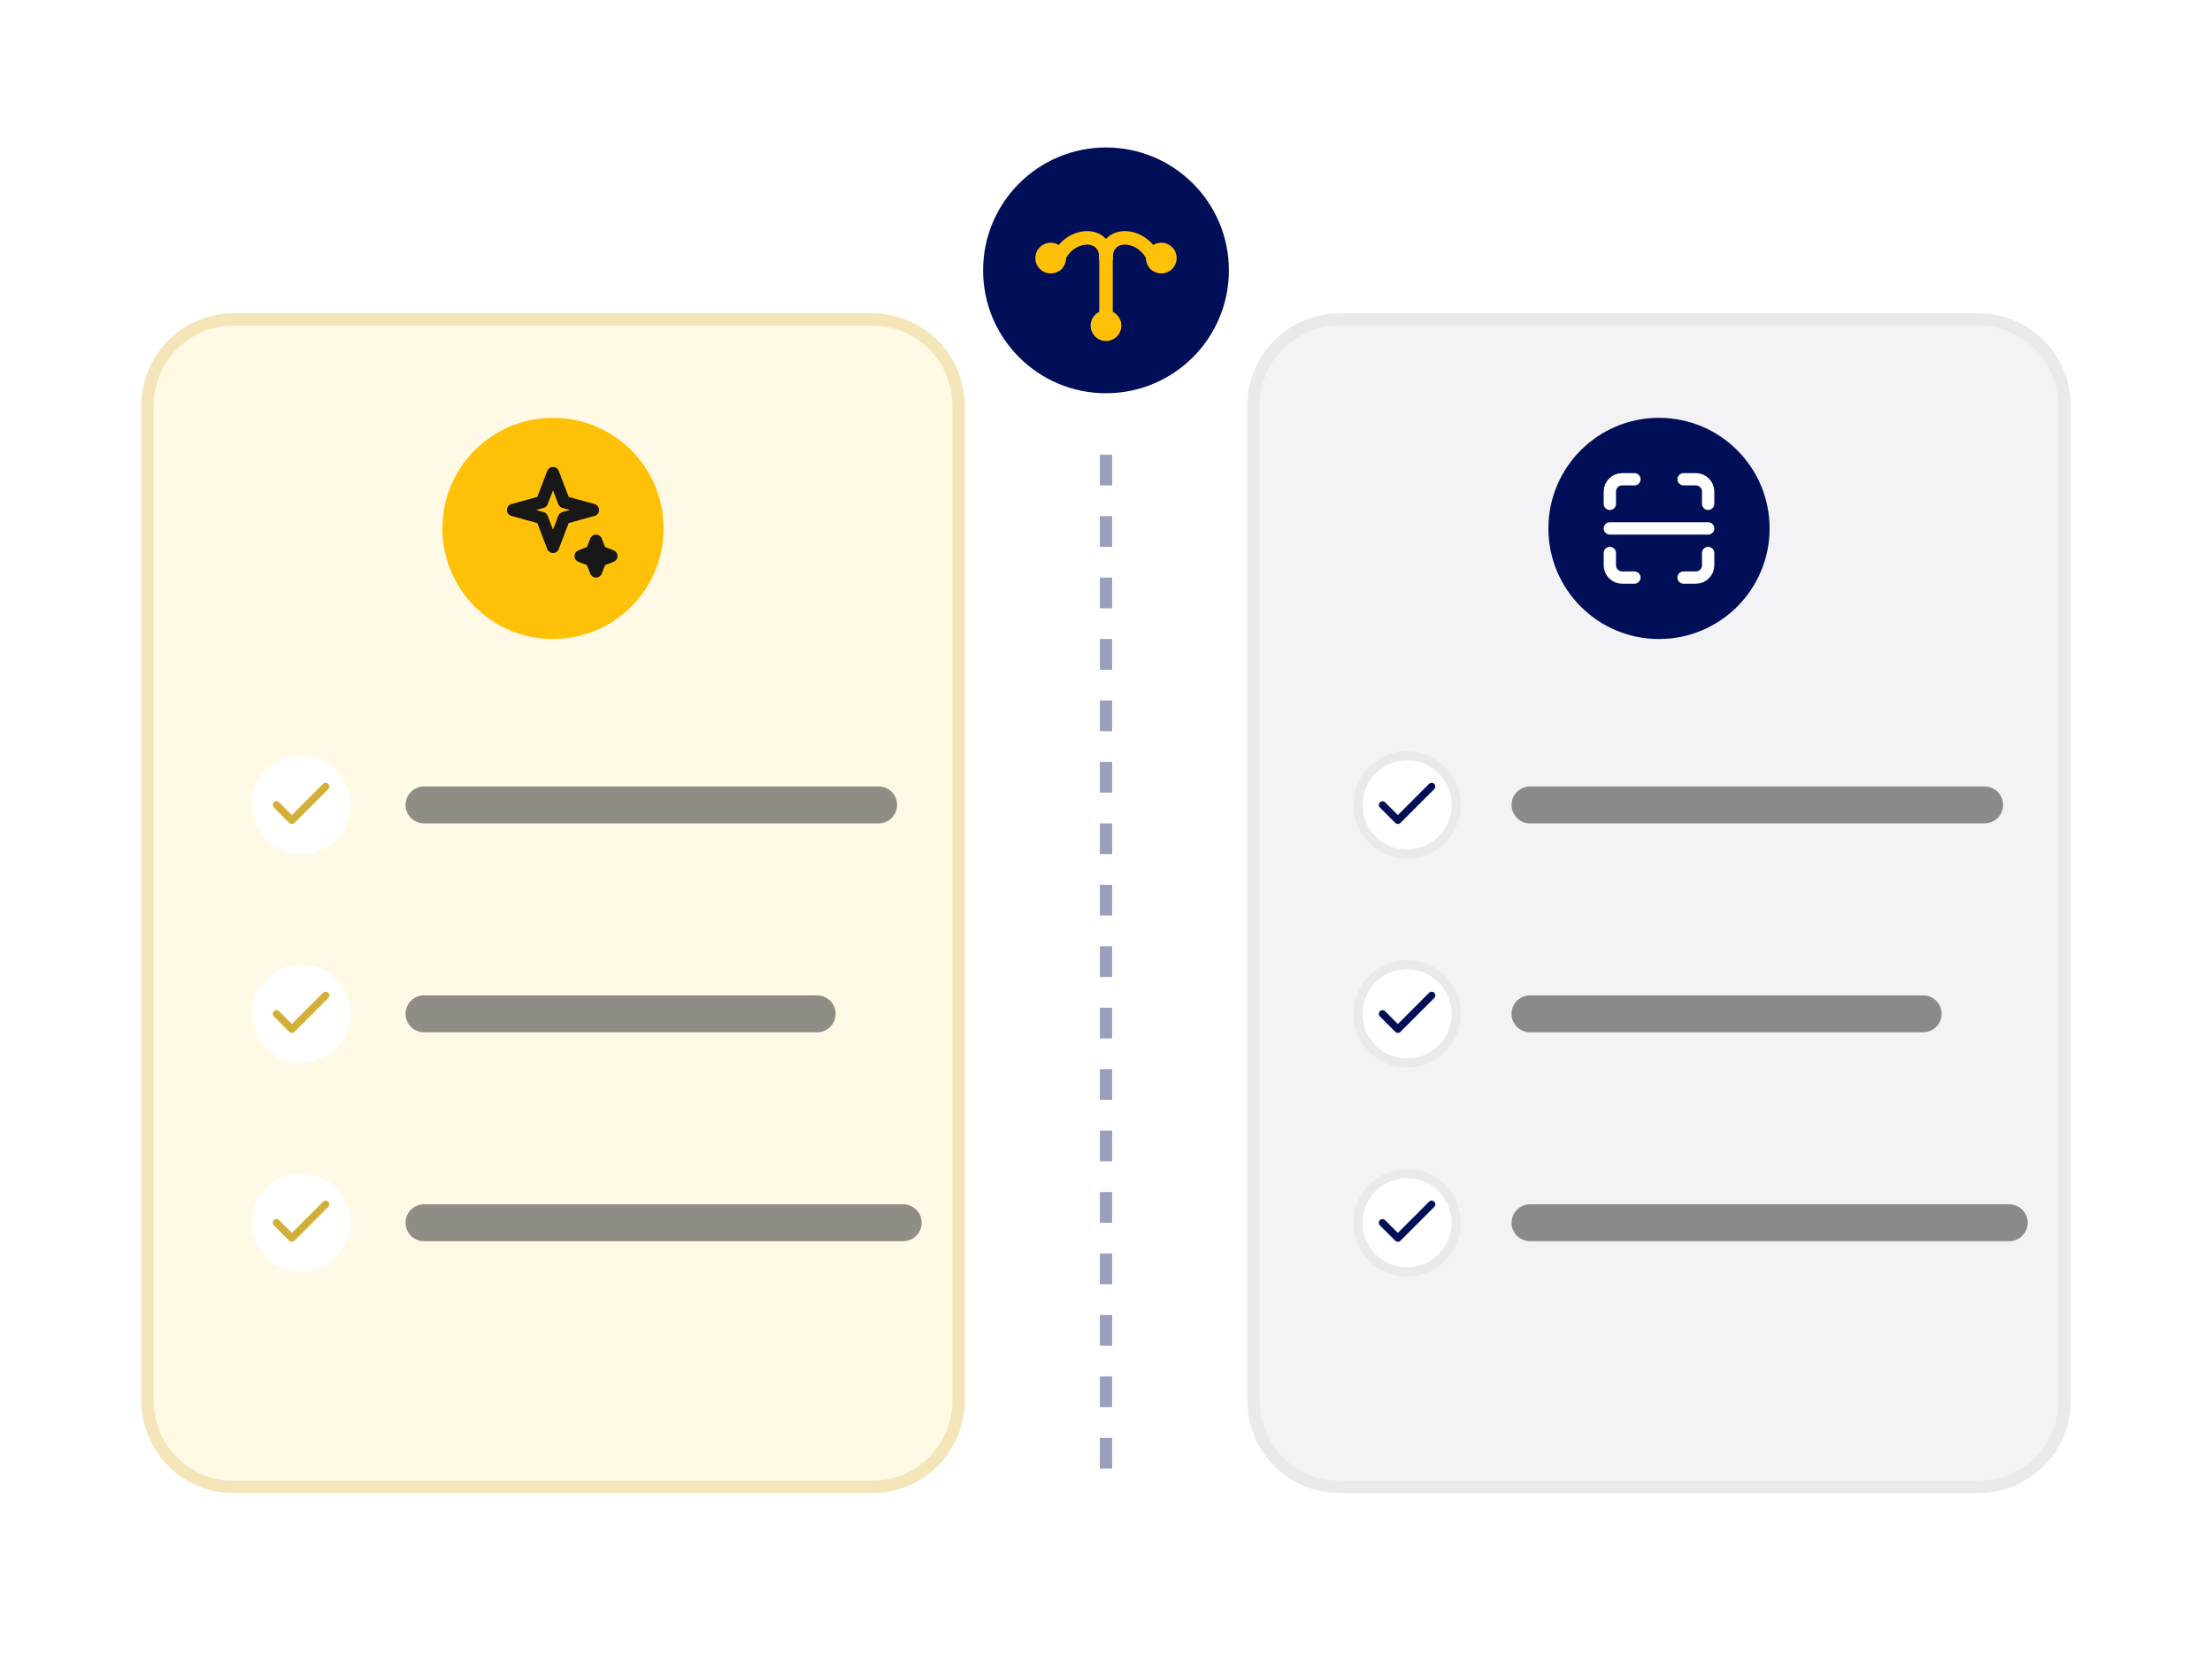
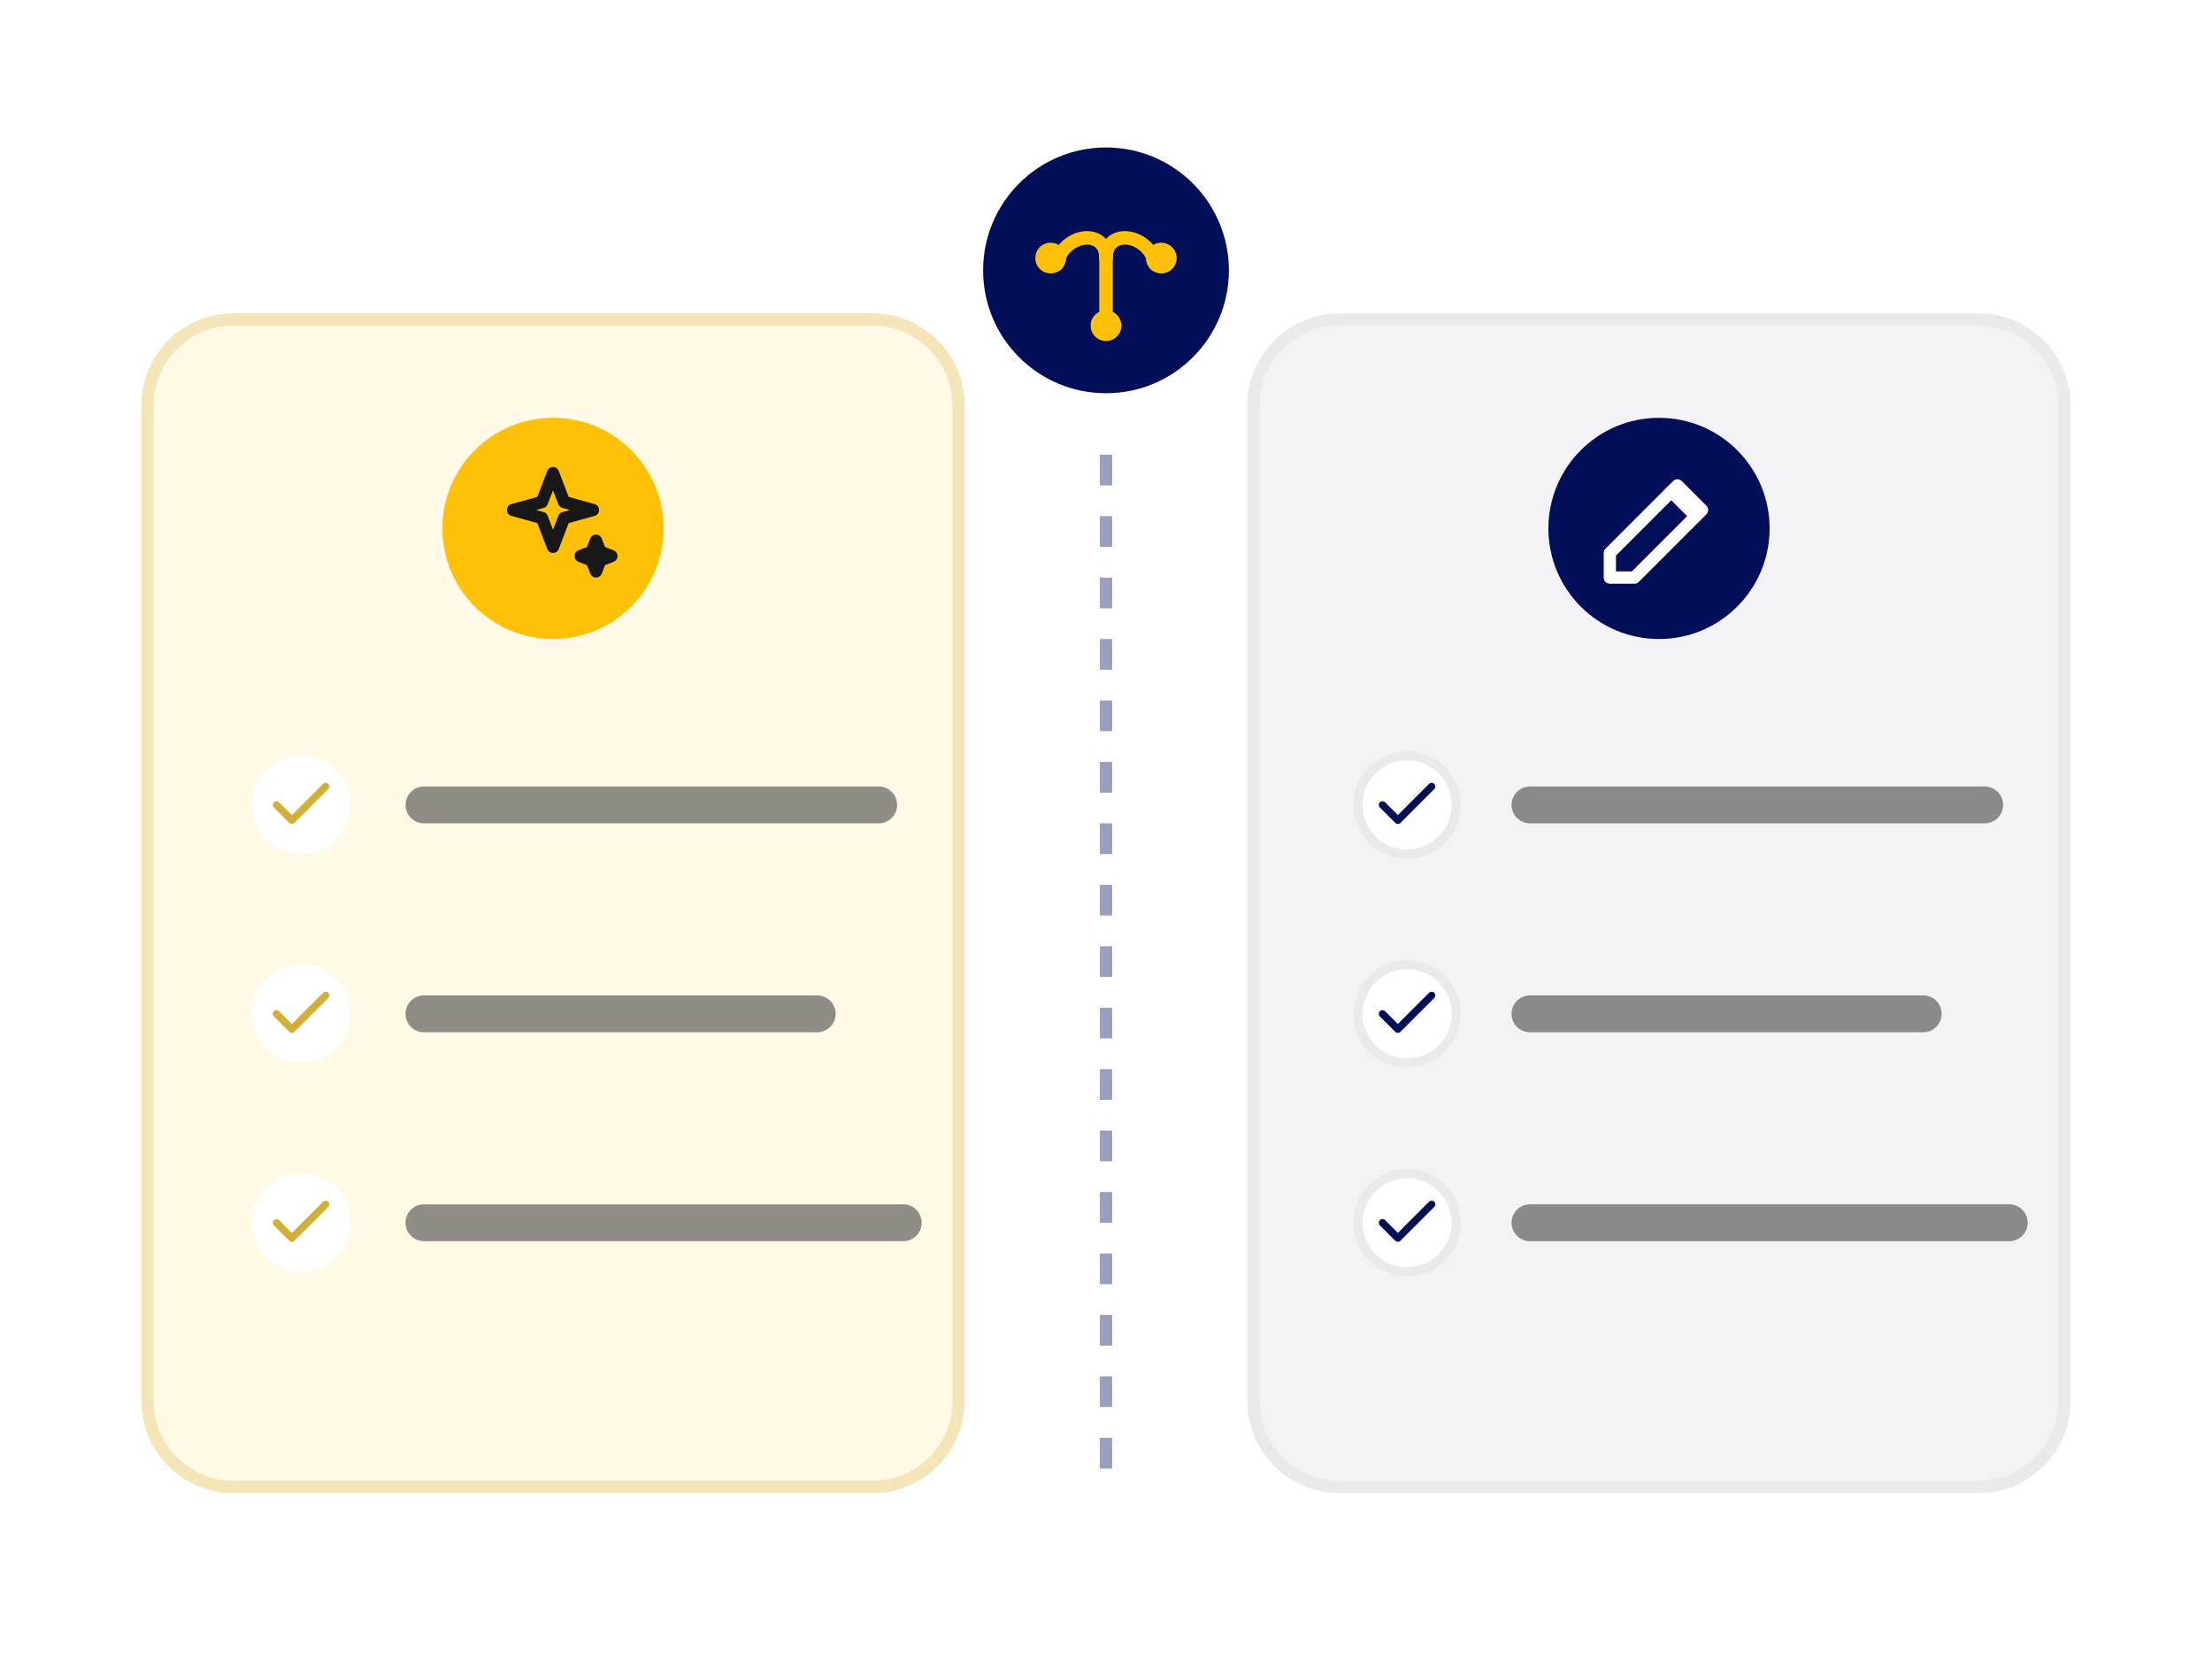
<svg xmlns="http://www.w3.org/2000/svg" viewBox="0 0 360 270" width="360" height="270">
  <defs>
    <filter id="ds" x="-30%" y="-30%" width="160%" height="160%">
      <feDropShadow dx="0" dy="3" stdDeviation="5" flood-color="#010e58" flood-opacity="0.13" />
    </filter>
    <filter id="dsBig" x="-40%" y="-40%" width="180%" height="180%">
      <feDropShadow dx="0" dy="8" stdDeviation="12" flood-color="#010e58" flood-opacity="0.16" />
    </filter>
    <radialGradient id="glow">
      <stop offset="0" stop-color="#ffc107" stop-opacity="0.5" />
      <stop offset="70%" stop-color="#ffc107" stop-opacity="0" />
    </radialGradient>
    <marker id="ah" viewBox="0 0 10 10" refX="8" refY="5" markerWidth="5" markerHeight="5" orient="auto-start-reverse">
      <path d="M0 0L10 5L0 10z" fill="#ffc107" />
    </marker>
    <marker id="ahn" viewBox="0 0 10 10" refX="8" refY="5" markerWidth="5" markerHeight="5" orient="auto-start-reverse">
      <path d="M0 0L10 5L0 10z" fill="#010e58" />
    </marker>
    <symbol id="i-login" viewBox="0 0 24 24">
      <g fill="none" stroke="currentColor" stroke-width="2" stroke-linecap="round" stroke-linejoin="round">
        <path d="M15 3h4a2 2 0 0 1 2 2v14a2 2 0 0 1-2 2h-4" />
        <path d="M10 17l5-5-5-5" />
        <path d="M15 12H3" />
      </g>
    </symbol>
    <symbol id="i-plus" viewBox="0 0 24 24">
      <g fill="none" stroke="currentColor" stroke-width="2" stroke-linecap="round" stroke-linejoin="round">
        <path d="M12 5v14M5 12h14" />
      </g>
    </symbol>
    <symbol id="i-check" viewBox="0 0 24 24">
      <g fill="none" stroke="currentColor" stroke-width="2.4" stroke-linecap="round" stroke-linejoin="round">
        <path d="M20 6 9 17l-5-5" />
      </g>
    </symbol>
    <symbol id="i-layout" viewBox="0 0 24 24">
      <g fill="none" stroke="currentColor" stroke-width="2" stroke-linecap="round" stroke-linejoin="round">
        <rect x="4" y="5" width="16" height="14" rx="2" />
        <path d="M4 10h16M10 10v9" />
      </g>
    </symbol>
    <symbol id="i-spark" viewBox="0 0 24 24">
      <g fill="none" stroke="currentColor" stroke-width="2" stroke-linecap="round" stroke-linejoin="round">
        <path d="M12 3l1.8 4.7L18.5 9l-4.7 1.3L12 15l-1.8-4.7L5.5 9l4.7-1.3z" />
        <path d="M19 14l.7 1.8 1.8.7-1.8.7-.7 1.8-.7-1.8-1.8-.7 1.8-.7z" />
      </g>
    </symbol>
    <symbol id="i-scan" viewBox="0 0 24 24">
      <g fill="none" stroke="currentColor" stroke-width="2" stroke-linecap="round" stroke-linejoin="round">
        <path d="M4 8V6a2 2 0 0 1 2-2h2" />
        <path d="M16 4h2a2 2 0 0 1 2 2v2" />
        <path d="M20 16v2a2 2 0 0 1-2 2h-2" />
        <path d="M8 20H6a2 2 0 0 1-2-2v-2" />
        <path d="M4 12h16" />
      </g>
    </symbol>
    <symbol id="i-globe" viewBox="0 0 24 24">
      <g fill="none" stroke="currentColor" stroke-width="2" stroke-linecap="round" stroke-linejoin="round">
        <circle cx="12" cy="12" r="9" />
        <path d="M3 12h18" />
        <path d="M12 3a14 14 0 0 1 0 18 14 14 0 0 1 0-18z" />
      </g>
    </symbol>
    <symbol id="i-link" viewBox="0 0 24 24">
      <g fill="none" stroke="currentColor" stroke-width="2" stroke-linecap="round" stroke-linejoin="round">
        <path d="M10 13a5 5 0 0 0 7 0l2-2a5 5 0 0 0-7-7l-1 1" />
        <path d="M14 11a5 5 0 0 0-7 0l-2 2a5 5 0 0 0 7 7l1-1" />
      </g>
    </symbol>
    <symbol id="i-lock" viewBox="0 0 24 24">
      <g fill="none" stroke="currentColor" stroke-width="2" stroke-linecap="round" stroke-linejoin="round">
        <rect x="5" y="11" width="14" height="9" rx="2" />
        <path d="M8 11V8a4 4 0 0 1 8 0v3" />
      </g>
    </symbol>
    <symbol id="i-pencil" viewBox="0 0 24 24">
      <g fill="none" stroke="currentColor" stroke-width="2" stroke-linecap="round" stroke-linejoin="round">
        <path d="M4 20h4L19 9l-4-4L4 16z" />
        <path d="M14 6l4 4" />
      </g>
    </symbol>
    <symbol id="i-card" viewBox="0 0 24 24">
      <g fill="none" stroke="currentColor" stroke-width="2" stroke-linecap="round" stroke-linejoin="round">
        <rect x="3" y="6" width="18" height="12" rx="2" />
        <path d="M3 10h18" />
      </g>
    </symbol>
    <symbol id="i-shield" viewBox="0 0 24 24">
      <g fill="none" stroke="currentColor" stroke-width="2" stroke-linecap="round" stroke-linejoin="round">
        <path d="M12 3l8 3v5c0 5-3.5 8-8 10-4.5-2-8-5-8-10V6z" />
        <path d="M9 12l2 2 4-4" />
      </g>
    </symbol>
    <symbol id="i-mail" viewBox="0 0 24 24">
      <g fill="none" stroke="currentColor" stroke-width="2" stroke-linecap="round" stroke-linejoin="round">
        <rect x="3" y="6" width="18" height="12" rx="2" />
        <path d="M3.5 7l8.5 6 8.5-6" />
      </g>
    </symbol>
    <symbol id="i-chat" viewBox="0 0 24 24">
      <g fill="none" stroke="currentColor" stroke-width="2" stroke-linecap="round" stroke-linejoin="round">
        <path d="M20 12a7 7 0 0 1-10 6l-5 1 1.2-4A7 7 0 1 1 20 12z" />
      </g>
    </symbol>
    <symbol id="i-mega" viewBox="0 0 24 24">
      <g fill="none" stroke="currentColor" stroke-width="2" stroke-linecap="round" stroke-linejoin="round">
        <path d="M4 11v3l13 5V6L4 11z" />
        <path d="M17 9a3 3 0 0 1 0 6" />
        <path d="M7 14.5V19" />
      </g>
    </symbol>
    <symbol id="i-bulb" viewBox="0 0 24 24">
      <g fill="none" stroke="currentColor" stroke-width="2" stroke-linecap="round" stroke-linejoin="round">
        <path d="M9 18h6" />
        <path d="M10 21h4" />
        <path d="M12 3a6 6 0 0 0-4 10.5c.7.6 1 1 1 2.5h6c0-1.5.3-1.9 1-2.5A6 6 0 0 0 12 3z" />
      </g>
    </symbol>
    <symbol id="i-eye" viewBox="0 0 24 24">
      <g fill="none" stroke="currentColor" stroke-width="2" stroke-linecap="round" stroke-linejoin="round">
        <path d="M2 12s3.5-7 10-7 10 7 10 7-3.5 7-10 7S2 12 2 12z" />
        <circle cx="12" cy="12" r="3" />
      </g>
    </symbol>
    <symbol id="i-crown" viewBox="0 0 24 24">
      <g fill="none" stroke="currentColor" stroke-width="2" stroke-linecap="round" stroke-linejoin="round">
        <path d="M4 8l4 4 4-7 4 7 4-4v10H4z" />
        <path d="M4 18h16" />
      </g>
    </symbol>
    <symbol id="i-print" viewBox="0 0 24 24">
      <g fill="none" stroke="currentColor" stroke-width="2" stroke-linecap="round" stroke-linejoin="round">
        <path d="M7 9V4h10v5" />
        <path d="M7 17H5a2 2 0 0 1-2-2v-3a2 2 0 0 1 2-2h14a2 2 0 0 1 2 2v3a2 2 0 0 1-2 2h-2" />
        <rect x="7" y="14" width="10" height="6" rx="1" />
      </g>
    </symbol>
    <symbol id="i-image" viewBox="0 0 24 24">
      <g fill="none" stroke="currentColor" stroke-width="2" stroke-linecap="round" stroke-linejoin="round">
        <rect x="4" y="5" width="16" height="14" rx="2" />
        <circle cx="9" cy="10" r="1.6" />
        <path d="M4 16l4.5-4 3.5 3 3-2.5 5 4.5" />
      </g>
    </symbol>
    <symbol id="i-code" viewBox="0 0 24 24">
      <g fill="none" stroke="currentColor" stroke-width="2" stroke-linecap="round" stroke-linejoin="round">
        <path d="M9 8l-4 4 4 4" />
        <path d="M15 8l4 4-4 4" />
      </g>
    </symbol>
    <symbol id="i-bars" viewBox="0 0 24 24">
      <g fill="none" stroke="currentColor" stroke-width="2" stroke-linecap="round" stroke-linejoin="round">
        <path d="M4 4v16h16" />
        <path d="M8 18v-4M13 18v-8M18 18v-11" />
      </g>
    </symbol>
    <symbol id="i-x" viewBox="0 0 24 24">
      <g fill="none" stroke="currentColor" stroke-width="2.2" stroke-linecap="round" stroke-linejoin="round">
        <path d="M6 6l12 12M18 6 6 18" />
      </g>
    </symbol>
    <symbol id="i-arrow" viewBox="0 0 24 24">
      <g fill="none" stroke="currentColor" stroke-width="2" stroke-linecap="round" stroke-linejoin="round">
        <path d="M5 12h14M13 6l6 6-6 6" />
      </g>
    </symbol>
    <symbol id="i-map" viewBox="0 0 24 24">
      <g fill="none" stroke="currentColor" stroke-width="2" stroke-linecap="round" stroke-linejoin="round">
        <path d="M9 4 4 6v14l5-2 6 2 5-2V4l-5 2-6-2z" />
        <path d="M9 4v14M15 6v14" />
      </g>
    </symbol>
    <symbol id="i-door" viewBox="0 0 24 24">
      <g fill="none" stroke="currentColor" stroke-width="2" stroke-linecap="round" stroke-linejoin="round">
        <path d="M5 21V4a1 1 0 0 1 1-1h9a1 1 0 0 1 1 1v17" />
        <path d="M3 21h16" />
        <circle cx="13" cy="12" r="1" />
      </g>
    </symbol>
    <symbol id="i-palette" viewBox="0 0 24 24">
      <g fill="none" stroke="currentColor" stroke-width="2" stroke-linecap="round" stroke-linejoin="round">
        <path d="M12 3a9 9 0 1 0 0 18c1.4 0 2-1 2-2 0-1.4 1-2 2-2h1.5a3.5 3.5 0 0 0 3.5-3.5C21 6.6 17 3 12 3z" />
        <circle cx="8" cy="11" r="1" />
        <circle cx="12" cy="8" r="1" />
        <circle cx="16" cy="11" r="1" />
      </g>
    </symbol>
    <symbol id="qr" viewBox="0 0 48 48">
      <g fill="#171717">
        <rect x="3" y="3" width="14" height="14" rx="2" />
        <rect x="6" y="6" width="8" height="8" rx="1" fill="#fff" />
        <rect x="8" y="8" width="4" height="4" />
        <rect x="31" y="3" width="14" height="14" rx="2" />
        <rect x="34" y="6" width="8" height="8" rx="1" fill="#fff" />
        <rect x="36" y="8" width="4" height="4" />
        <rect x="3" y="31" width="14" height="14" rx="2" />
        <rect x="6" y="34" width="8" height="8" rx="1" fill="#fff" />
        <rect x="8" y="36" width="4" height="4" />
        <rect x="21" y="3" width="3" height="3" />
        <rect x="25" y="7" width="3" height="3" />
        <rect x="21" y="11" width="3" height="3" />
        <rect x="3" y="21" width="3" height="3" />
        <rect x="9" y="21" width="3" height="3" />
        <rect x="14" y="25" width="3" height="3" />
        <rect x="22" y="21" width="3" height="3" />
        <rect x="27" y="24" width="3" height="3" />
        <rect x="32" y="21" width="3" height="3" />
        <rect x="38" y="22" width="3" height="3" />
        <rect x="42" y="25" width="3" height="3" />
        <rect x="22" y="28" width="3" height="3" />
        <rect x="22" y="34" width="3" height="3" />
        <rect x="26" y="31" width="3" height="3" />
        <rect x="31" y="31" width="3" height="3" />
        <rect x="36" y="29" width="3" height="3" />
        <rect x="41" y="32" width="3" height="3" />
        <rect x="29" y="37" width="3" height="3" />
        <rect x="34" y="36" width="3" height="3" />
        <rect x="40" y="38" width="3" height="3" />
        <rect x="24" y="42" width="3" height="3" />
        <rect x="33" y="42" width="3" height="3" />
      </g>
    </symbol>
    <symbol id="person" viewBox="0 0 32 40">
      <circle cx="16" cy="9" r="7" fill="currentColor" />
      <path d="M3 40c0-8 5.5-13 13-13s13 5 13 13z" fill="currentColor" />
    </symbol>
  </defs>
  <rect width="360" height="270" fill="#fff" />
  <g transform="translate(24,52)">
    <rect width="132" height="190" rx="14" fill="#fff9e5" stroke="#f4e6b8" stroke-width="2" />
    <circle cx="66" cy="34" r="18" fill="#ffc107" />
    <use href="#i-spark" x="54" y="22" width="24" height="24" color="#171717" />
    <g transform="translate(16,70)">
      <circle cx="9" cy="9" r="8" fill="#fff" />
      <use href="#i-check" x="3" y="3" width="12" height="12" color="#d3af37" />
      <rect x="26" y="6" width="80" height="6" rx="3" fill="#454545" opacity="0.6" />
    </g>
    <g transform="translate(16,104)">
      <circle cx="9" cy="9" r="8" fill="#fff" />
      <use href="#i-check" x="3" y="3" width="12" height="12" color="#d3af37" />
      <rect x="26" y="6" width="70" height="6" rx="3" fill="#454545" opacity="0.6" />
    </g>
    <g transform="translate(16,138)">
      <circle cx="9" cy="9" r="8" fill="#fff" />
      <use href="#i-check" x="3" y="3" width="12" height="12" color="#d3af37" />
      <rect x="26" y="6" width="84" height="6" rx="3" fill="#454545" opacity="0.6" />
    </g>
  </g>
  <g transform="translate(204,52)">
    <rect width="132" height="190" rx="14" fill="#f3f3f5" stroke="#eaeaea" stroke-width="2" />
    <circle cx="66" cy="34" r="18" fill="#010e58" />
-     <use href="#i-scan" x="54" y="22" width="24" height="24" color="#fff" />
+     <use href="#i-pencil" x="54" y="22" width="24" height="24" color="#fff" />
    <g transform="translate(16,70)">
      <circle cx="9" cy="9" r="8" fill="#fff" stroke="#eaeaea" stroke-width="1.5" />
      <use href="#i-check" x="3" y="3" width="12" height="12" color="#010e58" />
      <rect x="26" y="6" width="80" height="6" rx="3" fill="#454545" opacity="0.6" />
    </g>
    <g transform="translate(16,104)">
      <circle cx="9" cy="9" r="8" fill="#fff" stroke="#eaeaea" stroke-width="1.5" />
      <use href="#i-check" x="3" y="3" width="12" height="12" color="#010e58" />
      <rect x="26" y="6" width="70" height="6" rx="3" fill="#454545" opacity="0.6" />
    </g>
    <g transform="translate(16,138)">
      <circle cx="9" cy="9" r="8" fill="#fff" stroke="#eaeaea" stroke-width="1.5" />
      <use href="#i-check" x="3" y="3" width="12" height="12" color="#010e58" />
      <rect x="26" y="6" width="84" height="6" rx="3" fill="#454545" opacity="0.6" />
    </g>
  </g>
  <line x1="180" y1="74" x2="180" y2="242" stroke="#010e58" stroke-width="2" stroke-dasharray="5 5" opacity="0.4" />
  <g transform="translate(180,44)">
    <circle r="20" fill="#010e58" />
    <g fill="none" stroke="#ffc107" stroke-width="2.2" stroke-linecap="round" stroke-linejoin="round">
      <path d="M0 8V-2" />
      <path d="M0 -2C0 -7 -7 -6 -8 -1" />
      <path d="M0 -2C0 -7 7 -6 8 -1" />
    </g>
    <circle cx="0" cy="9" r="2.5" fill="#ffc107" />
    <circle cx="-9" cy="-2" r="2.5" fill="#ffc107" />
    <circle cx="9" cy="-2" r="2.5" fill="#ffc107" />
  </g>
</svg>
